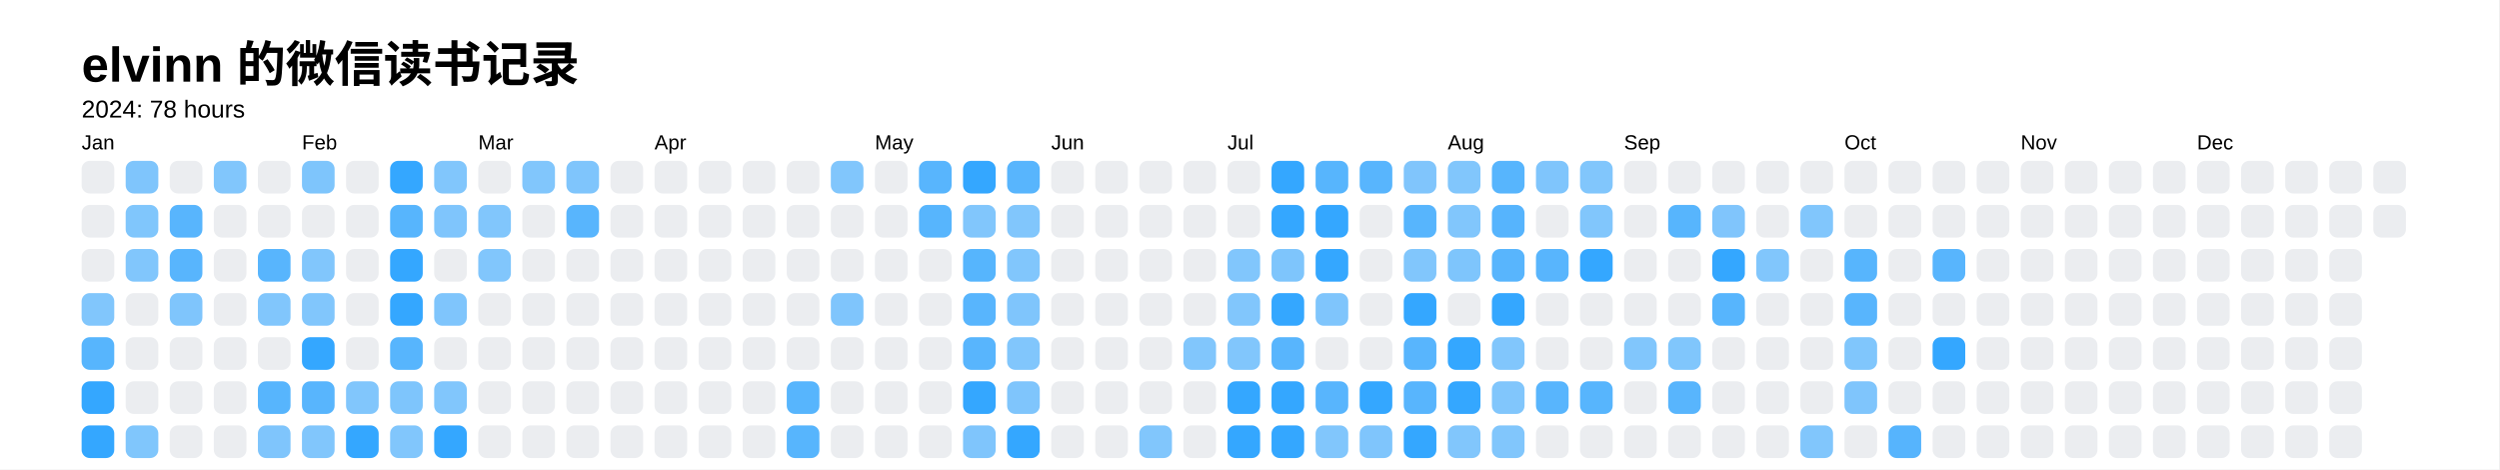
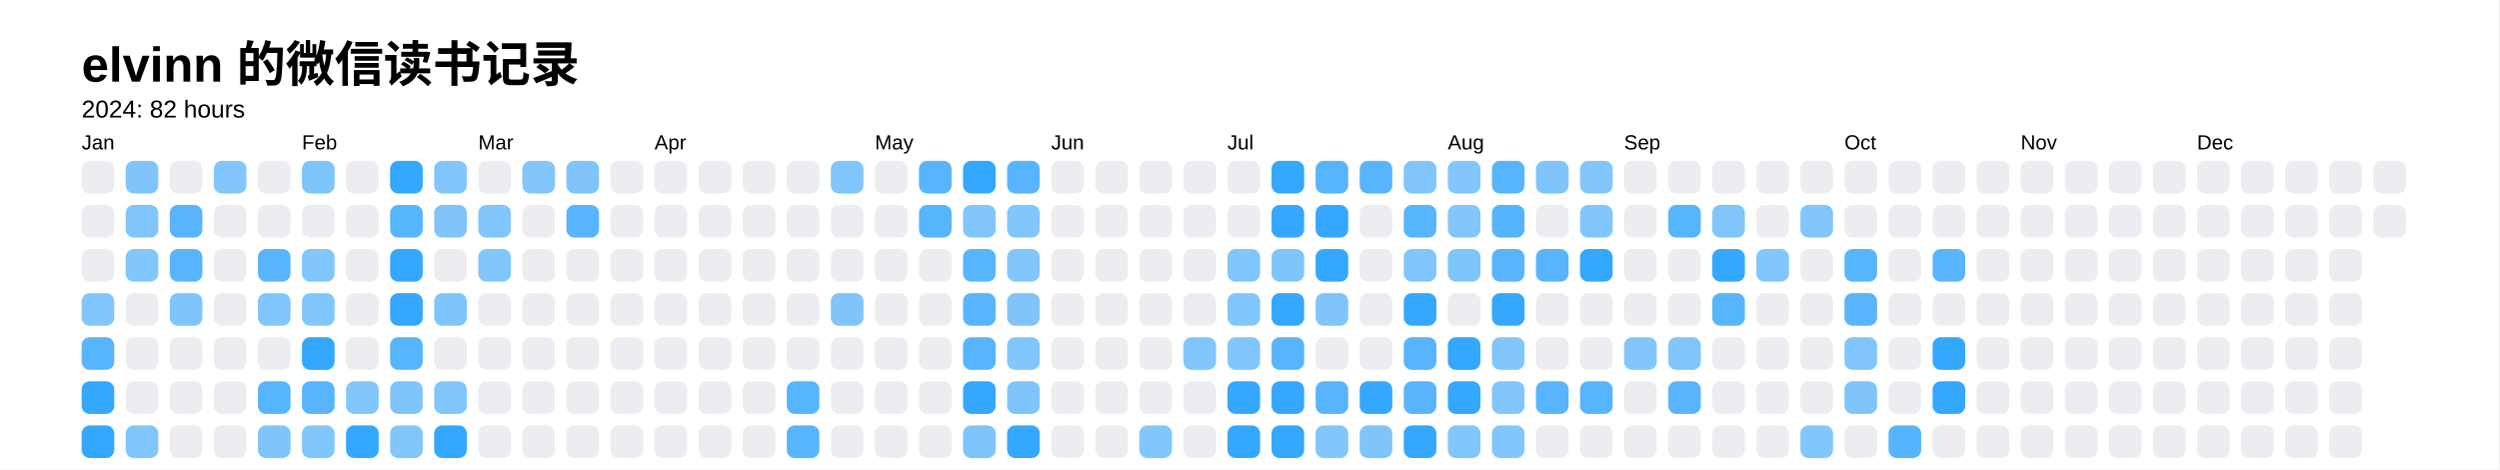
<svg xmlns="http://www.w3.org/2000/svg" baseProfile="full" height="57.5mm" version="1.1" viewBox="0,0,306.2,57.5" width="306.2mm">
  <defs />
  <rect fill="#FFFFFF" height="57.5" width="306.2" x="0" y="0" />
  <text fill="#000000" style="font-size:6px; font-family:Arial; font-weight:bold;" x="10" y="10">elvinn 的微信读书记录</text>
-   <text fill="#000000" style="font-size:3px; font-family:Arial;" x="10" y="14.4">2024: 78 hours</text>
+   <text fill="#000000" style="font-size:3px; font-family:Arial;" x="10" y="14.4">2024: 82 hours</text>
  <text fill="#000000" style="font-size:2.5px; font-family:Arial" x="10" y="18.3">Jan</text>
  <rect fill="#EBEDF0" height="4" rx="1" ry="1" width="4" x="10" y="19.7" />
  <rect fill="#EBEDF0" height="4" rx="1" ry="1" width="4" x="10" y="25.1" />
  <rect fill="#EBEDF0" height="4" rx="1" ry="1" width="4" x="10" y="30.5" />
  <rect fill="#81c6fc" height="4" rx="1" ry="1" width="4" x="10" y="35.9" />
  <rect fill="#57b5fd" height="4" rx="1" ry="1" width="4" x="10" y="41.3" />
  <rect fill="#34A7FF" height="4" rx="1" ry="1" width="4" x="10" y="46.7" />
  <rect fill="#34A7FF" height="4" rx="1" ry="1" width="4" x="10" y="52.1" />
  <rect fill="#7fc5fc" height="4" rx="1" ry="1" width="4" x="15.4" y="19.7" />
  <rect fill="#80c6fc" height="4" rx="1" ry="1" width="4" x="15.4" y="25.1" />
  <rect fill="#81c6fc" height="4" rx="1" ry="1" width="4" x="15.4" y="30.5" />
  <rect fill="#EBEDF0" height="4" rx="1" ry="1" width="4" x="15.4" y="35.9" />
  <rect fill="#EBEDF0" height="4" rx="1" ry="1" width="4" x="15.4" y="41.3" />
  <rect fill="#EBEDF0" height="4" rx="1" ry="1" width="4" x="15.4" y="46.7" />
  <rect fill="#80c6fc" height="4" rx="1" ry="1" width="4" x="15.4" y="52.1" />
  <rect fill="#EBEDF0" height="4" rx="1" ry="1" width="4" x="20.8" y="19.7" />
  <rect fill="#58b5fd" height="4" rx="1" ry="1" width="4" x="20.8" y="25.1" />
  <rect fill="#58b5fd" height="4" rx="1" ry="1" width="4" x="20.8" y="30.5" />
  <rect fill="#7fc5fc" height="4" rx="1" ry="1" width="4" x="20.8" y="35.9" />
  <rect fill="#EBEDF0" height="4" rx="1" ry="1" width="4" x="20.8" y="41.3" />
  <rect fill="#EBEDF0" height="4" rx="1" ry="1" width="4" x="20.8" y="46.7" />
  <rect fill="#EBEDF0" height="4" rx="1" ry="1" width="4" x="20.8" y="52.1" />
  <rect fill="#81c6fc" height="4" rx="1" ry="1" width="4" x="26.2" y="19.7" />
  <rect fill="#EBEDF0" height="4" rx="1" ry="1" width="4" x="26.2" y="25.1" />
  <rect fill="#EBEDF0" height="4" rx="1" ry="1" width="4" x="26.2" y="30.5" />
  <rect fill="#EBEDF0" height="4" rx="1" ry="1" width="4" x="26.2" y="35.9" />
  <rect fill="#EBEDF0" height="4" rx="1" ry="1" width="4" x="26.2" y="41.3" />
  <rect fill="#EBEDF0" height="4" rx="1" ry="1" width="4" x="26.2" y="46.7" />
  <rect fill="#EBEDF0" height="4" rx="1" ry="1" width="4" x="26.2" y="52.1" />
  <rect fill="#EBEDF0" height="4" rx="1" ry="1" width="4" x="31.6" y="19.7" />
  <rect fill="#EBEDF0" height="4" rx="1" ry="1" width="4" x="31.6" y="25.1" />
  <rect fill="#58b5fd" height="4" rx="1" ry="1" width="4" x="31.6" y="30.5" />
  <rect fill="#81c6fc" height="4" rx="1" ry="1" width="4" x="31.6" y="35.9" />
  <rect fill="#EBEDF0" height="4" rx="1" ry="1" width="4" x="31.6" y="41.3" />
  <rect fill="#57b5fd" height="4" rx="1" ry="1" width="4" x="31.6" y="46.7" />
  <rect fill="#7fc5fc" height="4" rx="1" ry="1" width="4" x="31.6" y="52.1" />
  <text fill="#000000" style="font-size:2.5px; font-family:Arial" x="37.0" y="18.3">Feb</text>
  <rect fill="#7ec5fc" height="4" rx="1" ry="1" width="4" x="37.0" y="19.7" />
  <rect fill="#EBEDF0" height="4" rx="1" ry="1" width="4" x="37.0" y="25.1" />
  <rect fill="#81c6fc" height="4" rx="1" ry="1" width="4" x="37.0" y="30.5" />
  <rect fill="#81c6fc" height="4" rx="1" ry="1" width="4" x="37.0" y="35.9" />
  <rect fill="#34A7FF" height="4" rx="1" ry="1" width="4" x="37.0" y="41.3" />
  <rect fill="#58b5fd" height="4" rx="1" ry="1" width="4" x="37.0" y="46.7" />
  <rect fill="#81c6fc" height="4" rx="1" ry="1" width="4" x="37.0" y="52.1" />
  <rect fill="#EBEDF0" height="4" rx="1" ry="1" width="4" x="42.4" y="19.7" />
  <rect fill="#EBEDF0" height="4" rx="1" ry="1" width="4" x="42.4" y="25.1" />
  <rect fill="#EBEDF0" height="4" rx="1" ry="1" width="4" x="42.4" y="30.5" />
  <rect fill="#EBEDF0" height="4" rx="1" ry="1" width="4" x="42.4" y="35.9" />
  <rect fill="#EBEDF0" height="4" rx="1" ry="1" width="4" x="42.4" y="41.3" />
  <rect fill="#81c6fc" height="4" rx="1" ry="1" width="4" x="42.4" y="46.7" />
  <rect fill="#34A7FF" height="4" rx="1" ry="1" width="4" x="42.4" y="52.1" />
  <rect fill="#34A7FF" height="4" rx="1" ry="1" width="4" x="47.8" y="19.7" />
  <rect fill="#57b5fd" height="4" rx="1" ry="1" width="4" x="47.8" y="25.1" />
  <rect fill="#34A7FF" height="4" rx="1" ry="1" width="4" x="47.8" y="30.5" />
  <rect fill="#34A7FF" height="4" rx="1" ry="1" width="4" x="47.8" y="35.9" />
  <rect fill="#57b5fd" height="4" rx="1" ry="1" width="4" x="47.8" y="41.3" />
  <rect fill="#7ec5fc" height="4" rx="1" ry="1" width="4" x="47.8" y="46.7" />
  <rect fill="#81c6fc" height="4" rx="1" ry="1" width="4" x="47.8" y="52.1" />
  <rect fill="#81c6fc" height="4" rx="1" ry="1" width="4" x="53.2" y="19.7" />
  <rect fill="#7fc5fc" height="4" rx="1" ry="1" width="4" x="53.2" y="25.1" />
  <rect fill="#EBEDF0" height="4" rx="1" ry="1" width="4" x="53.2" y="30.5" />
  <rect fill="#7fc5fc" height="4" rx="1" ry="1" width="4" x="53.2" y="35.9" />
  <rect fill="#EBEDF0" height="4" rx="1" ry="1" width="4" x="53.2" y="41.3" />
  <rect fill="#81c6fc" height="4" rx="1" ry="1" width="4" x="53.2" y="46.7" />
  <rect fill="#34A7FF" height="4" rx="1" ry="1" width="4" x="53.2" y="52.1" />
  <text fill="#000000" style="font-size:2.5px; font-family:Arial" x="58.6" y="18.3">Mar</text>
  <rect fill="#EBEDF0" height="4" rx="1" ry="1" width="4" x="58.6" y="19.7" />
  <rect fill="#81c6fc" height="4" rx="1" ry="1" width="4" x="58.6" y="25.1" />
  <rect fill="#81c6fc" height="4" rx="1" ry="1" width="4" x="58.6" y="30.5" />
  <rect fill="#EBEDF0" height="4" rx="1" ry="1" width="4" x="58.6" y="35.9" />
  <rect fill="#EBEDF0" height="4" rx="1" ry="1" width="4" x="58.6" y="41.3" />
  <rect fill="#EBEDF0" height="4" rx="1" ry="1" width="4" x="58.6" y="46.7" />
  <rect fill="#EBEDF0" height="4" rx="1" ry="1" width="4" x="58.6" y="52.1" />
  <rect fill="#81c6fc" height="4" rx="1" ry="1" width="4" x="64" y="19.7" />
  <rect fill="#EBEDF0" height="4" rx="1" ry="1" width="4" x="64" y="25.1" />
  <rect fill="#EBEDF0" height="4" rx="1" ry="1" width="4" x="64" y="30.5" />
  <rect fill="#EBEDF0" height="4" rx="1" ry="1" width="4" x="64" y="35.9" />
  <rect fill="#EBEDF0" height="4" rx="1" ry="1" width="4" x="64" y="41.3" />
  <rect fill="#EBEDF0" height="4" rx="1" ry="1" width="4" x="64" y="46.7" />
  <rect fill="#EBEDF0" height="4" rx="1" ry="1" width="4" x="64" y="52.1" />
  <rect fill="#7fc5fc" height="4" rx="1" ry="1" width="4" x="69.4" y="19.7" />
  <rect fill="#58b5fd" height="4" rx="1" ry="1" width="4" x="69.4" y="25.1" />
  <rect fill="#EBEDF0" height="4" rx="1" ry="1" width="4" x="69.4" y="30.5" />
  <rect fill="#EBEDF0" height="4" rx="1" ry="1" width="4" x="69.4" y="35.9" />
  <rect fill="#EBEDF0" height="4" rx="1" ry="1" width="4" x="69.4" y="41.3" />
  <rect fill="#EBEDF0" height="4" rx="1" ry="1" width="4" x="69.4" y="46.7" />
  <rect fill="#EBEDF0" height="4" rx="1" ry="1" width="4" x="69.4" y="52.1" />
  <rect fill="#EBEDF0" height="4" rx="1" ry="1" width="4" x="74.8" y="19.7" />
  <rect fill="#EBEDF0" height="4" rx="1" ry="1" width="4" x="74.8" y="25.1" />
  <rect fill="#EBEDF0" height="4" rx="1" ry="1" width="4" x="74.8" y="30.5" />
  <rect fill="#EBEDF0" height="4" rx="1" ry="1" width="4" x="74.8" y="35.9" />
  <rect fill="#EBEDF0" height="4" rx="1" ry="1" width="4" x="74.8" y="41.3" />
  <rect fill="#EBEDF0" height="4" rx="1" ry="1" width="4" x="74.8" y="46.7" />
  <rect fill="#EBEDF0" height="4" rx="1" ry="1" width="4" x="74.8" y="52.1" />
  <text fill="#000000" style="font-size:2.5px; font-family:Arial" x="80.2" y="18.3">Apr</text>
  <rect fill="#EBEDF0" height="4" rx="1" ry="1" width="4" x="80.2" y="19.7" />
  <rect fill="#EBEDF0" height="4" rx="1" ry="1" width="4" x="80.2" y="25.1" />
  <rect fill="#EBEDF0" height="4" rx="1" ry="1" width="4" x="80.2" y="30.5" />
  <rect fill="#EBEDF0" height="4" rx="1" ry="1" width="4" x="80.2" y="35.9" />
  <rect fill="#EBEDF0" height="4" rx="1" ry="1" width="4" x="80.2" y="41.3" />
  <rect fill="#EBEDF0" height="4" rx="1" ry="1" width="4" x="80.2" y="46.7" />
  <rect fill="#EBEDF0" height="4" rx="1" ry="1" width="4" x="80.2" y="52.1" />
  <rect fill="#EBEDF0" height="4" rx="1" ry="1" width="4" x="85.6" y="19.7" />
  <rect fill="#EBEDF0" height="4" rx="1" ry="1" width="4" x="85.6" y="25.1" />
  <rect fill="#EBEDF0" height="4" rx="1" ry="1" width="4" x="85.6" y="30.5" />
  <rect fill="#EBEDF0" height="4" rx="1" ry="1" width="4" x="85.6" y="35.9" />
  <rect fill="#EBEDF0" height="4" rx="1" ry="1" width="4" x="85.6" y="41.3" />
  <rect fill="#EBEDF0" height="4" rx="1" ry="1" width="4" x="85.6" y="46.7" />
  <rect fill="#EBEDF0" height="4" rx="1" ry="1" width="4" x="85.6" y="52.1" />
  <rect fill="#EBEDF0" height="4" rx="1" ry="1" width="4" x="91" y="19.7" />
  <rect fill="#EBEDF0" height="4" rx="1" ry="1" width="4" x="91" y="25.1" />
  <rect fill="#EBEDF0" height="4" rx="1" ry="1" width="4" x="91" y="30.5" />
  <rect fill="#EBEDF0" height="4" rx="1" ry="1" width="4" x="91" y="35.9" />
  <rect fill="#EBEDF0" height="4" rx="1" ry="1" width="4" x="91" y="41.3" />
  <rect fill="#EBEDF0" height="4" rx="1" ry="1" width="4" x="91" y="46.7" />
  <rect fill="#EBEDF0" height="4" rx="1" ry="1" width="4" x="91" y="52.1" />
  <rect fill="#EBEDF0" height="4" rx="1" ry="1" width="4" x="96.4" y="19.7" />
  <rect fill="#EBEDF0" height="4" rx="1" ry="1" width="4" x="96.4" y="25.1" />
  <rect fill="#EBEDF0" height="4" rx="1" ry="1" width="4" x="96.4" y="30.5" />
  <rect fill="#EBEDF0" height="4" rx="1" ry="1" width="4" x="96.4" y="35.9" />
  <rect fill="#EBEDF0" height="4" rx="1" ry="1" width="4" x="96.4" y="41.3" />
  <rect fill="#57b5fd" height="4" rx="1" ry="1" width="4" x="96.4" y="46.7" />
  <rect fill="#57b5fd" height="4" rx="1" ry="1" width="4" x="96.4" y="52.1" />
  <rect fill="#81c6fc" height="4" rx="1" ry="1" width="4" x="101.8" y="19.7" />
  <rect fill="#EBEDF0" height="4" rx="1" ry="1" width="4" x="101.8" y="25.1" />
  <rect fill="#EBEDF0" height="4" rx="1" ry="1" width="4" x="101.8" y="30.5" />
  <rect fill="#7fc5fc" height="4" rx="1" ry="1" width="4" x="101.8" y="35.9" />
  <rect fill="#EBEDF0" height="4" rx="1" ry="1" width="4" x="101.8" y="41.3" />
  <rect fill="#EBEDF0" height="4" rx="1" ry="1" width="4" x="101.8" y="46.7" />
  <rect fill="#EBEDF0" height="4" rx="1" ry="1" width="4" x="101.8" y="52.1" />
  <text fill="#000000" style="font-size:2.5px; font-family:Arial" x="107.2" y="18.3">May</text>
  <rect fill="#EBEDF0" height="4" rx="1" ry="1" width="4" x="107.2" y="19.7" />
  <rect fill="#EBEDF0" height="4" rx="1" ry="1" width="4" x="107.2" y="25.1" />
  <rect fill="#EBEDF0" height="4" rx="1" ry="1" width="4" x="107.2" y="30.5" />
  <rect fill="#EBEDF0" height="4" rx="1" ry="1" width="4" x="107.2" y="35.9" />
  <rect fill="#EBEDF0" height="4" rx="1" ry="1" width="4" x="107.2" y="41.3" />
  <rect fill="#EBEDF0" height="4" rx="1" ry="1" width="4" x="107.2" y="46.7" />
  <rect fill="#EBEDF0" height="4" rx="1" ry="1" width="4" x="107.2" y="52.1" />
  <rect fill="#58b5fd" height="4" rx="1" ry="1" width="4" x="112.6" y="19.7" />
  <rect fill="#57b5fd" height="4" rx="1" ry="1" width="4" x="112.6" y="25.1" />
  <rect fill="#EBEDF0" height="4" rx="1" ry="1" width="4" x="112.6" y="30.5" />
  <rect fill="#EBEDF0" height="4" rx="1" ry="1" width="4" x="112.6" y="35.9" />
  <rect fill="#EBEDF0" height="4" rx="1" ry="1" width="4" x="112.6" y="41.3" />
  <rect fill="#EBEDF0" height="4" rx="1" ry="1" width="4" x="112.6" y="46.7" />
  <rect fill="#EBEDF0" height="4" rx="1" ry="1" width="4" x="112.6" y="52.1" />
  <rect fill="#34A7FF" height="4" rx="1" ry="1" width="4" x="118" y="19.7" />
  <rect fill="#81c6fc" height="4" rx="1" ry="1" width="4" x="118" y="25.1" />
  <rect fill="#56b5fd" height="4" rx="1" ry="1" width="4" x="118" y="30.5" />
  <rect fill="#58b5fd" height="4" rx="1" ry="1" width="4" x="118" y="35.9" />
  <rect fill="#58b5fd" height="4" rx="1" ry="1" width="4" x="118" y="41.3" />
  <rect fill="#34A7FF" height="4" rx="1" ry="1" width="4" x="118" y="46.7" />
  <rect fill="#7fc5fc" height="4" rx="1" ry="1" width="4" x="118" y="52.1" />
  <rect fill="#58b5fd" height="4" rx="1" ry="1" width="4" x="123.4" y="19.7" />
  <rect fill="#81c6fc" height="4" rx="1" ry="1" width="4" x="123.4" y="25.1" />
  <rect fill="#81c6fc" height="4" rx="1" ry="1" width="4" x="123.4" y="30.5" />
  <rect fill="#7fc5fc" height="4" rx="1" ry="1" width="4" x="123.4" y="35.9" />
  <rect fill="#81c6fc" height="4" rx="1" ry="1" width="4" x="123.4" y="41.3" />
  <rect fill="#7fc5fc" height="4" rx="1" ry="1" width="4" x="123.4" y="46.7" />
  <rect fill="#34A7FF" height="4" rx="1" ry="1" width="4" x="123.4" y="52.1" />
  <text fill="#000000" style="font-size:2.5px; font-family:Arial" x="128.8" y="18.3">Jun</text>
  <rect fill="#EBEDF0" height="4" rx="1" ry="1" width="4" x="128.8" y="19.7" />
  <rect fill="#EBEDF0" height="4" rx="1" ry="1" width="4" x="128.8" y="25.1" />
  <rect fill="#EBEDF0" height="4" rx="1" ry="1" width="4" x="128.8" y="30.5" />
  <rect fill="#EBEDF0" height="4" rx="1" ry="1" width="4" x="128.8" y="35.9" />
  <rect fill="#EBEDF0" height="4" rx="1" ry="1" width="4" x="128.8" y="41.3" />
  <rect fill="#EBEDF0" height="4" rx="1" ry="1" width="4" x="128.8" y="46.7" />
  <rect fill="#EBEDF0" height="4" rx="1" ry="1" width="4" x="128.8" y="52.1" />
  <rect fill="#EBEDF0" height="4" rx="1" ry="1" width="4" x="134.2" y="19.7" />
  <rect fill="#EBEDF0" height="4" rx="1" ry="1" width="4" x="134.2" y="25.1" />
  <rect fill="#EBEDF0" height="4" rx="1" ry="1" width="4" x="134.2" y="30.5" />
  <rect fill="#EBEDF0" height="4" rx="1" ry="1" width="4" x="134.2" y="35.9" />
  <rect fill="#EBEDF0" height="4" rx="1" ry="1" width="4" x="134.2" y="41.3" />
  <rect fill="#EBEDF0" height="4" rx="1" ry="1" width="4" x="134.2" y="46.7" />
  <rect fill="#EBEDF0" height="4" rx="1" ry="1" width="4" x="134.2" y="52.1" />
  <rect fill="#EBEDF0" height="4" rx="1" ry="1" width="4" x="139.6" y="19.7" />
  <rect fill="#EBEDF0" height="4" rx="1" ry="1" width="4" x="139.6" y="25.1" />
  <rect fill="#EBEDF0" height="4" rx="1" ry="1" width="4" x="139.6" y="30.5" />
  <rect fill="#EBEDF0" height="4" rx="1" ry="1" width="4" x="139.6" y="35.9" />
  <rect fill="#EBEDF0" height="4" rx="1" ry="1" width="4" x="139.6" y="41.3" />
  <rect fill="#EBEDF0" height="4" rx="1" ry="1" width="4" x="139.6" y="46.7" />
  <rect fill="#81c6fc" height="4" rx="1" ry="1" width="4" x="139.6" y="52.1" />
  <rect fill="#EBEDF0" height="4" rx="1" ry="1" width="4" x="145" y="19.7" />
  <rect fill="#EBEDF0" height="4" rx="1" ry="1" width="4" x="145" y="25.1" />
  <rect fill="#EBEDF0" height="4" rx="1" ry="1" width="4" x="145" y="30.5" />
  <rect fill="#EBEDF0" height="4" rx="1" ry="1" width="4" x="145" y="35.9" />
  <rect fill="#81c6fc" height="4" rx="1" ry="1" width="4" x="145" y="41.3" />
  <rect fill="#EBEDF0" height="4" rx="1" ry="1" width="4" x="145" y="46.7" />
  <rect fill="#EBEDF0" height="4" rx="1" ry="1" width="4" x="145" y="52.1" />
  <text fill="#000000" style="font-size:2.5px; font-family:Arial" x="150.4" y="18.3">Jul</text>
  <rect fill="#EBEDF0" height="4" rx="1" ry="1" width="4" x="150.4" y="19.7" />
  <rect fill="#EBEDF0" height="4" rx="1" ry="1" width="4" x="150.4" y="25.1" />
  <rect fill="#81c6fc" height="4" rx="1" ry="1" width="4" x="150.4" y="30.5" />
  <rect fill="#81c6fc" height="4" rx="1" ry="1" width="4" x="150.4" y="35.9" />
  <rect fill="#81c6fc" height="4" rx="1" ry="1" width="4" x="150.4" y="41.3" />
  <rect fill="#34A7FF" height="4" rx="1" ry="1" width="4" x="150.4" y="46.7" />
  <rect fill="#34A7FF" height="4" rx="1" ry="1" width="4" x="150.4" y="52.1" />
  <rect fill="#34A7FF" height="4" rx="1" ry="1" width="4" x="155.8" y="19.7" />
  <rect fill="#34A7FF" height="4" rx="1" ry="1" width="4" x="155.8" y="25.1" />
  <rect fill="#7ec5fc" height="4" rx="1" ry="1" width="4" x="155.8" y="30.5" />
  <rect fill="#34A7FF" height="4" rx="1" ry="1" width="4" x="155.8" y="35.9" />
  <rect fill="#58b5fd" height="4" rx="1" ry="1" width="4" x="155.8" y="41.3" />
  <rect fill="#34A7FF" height="4" rx="1" ry="1" width="4" x="155.8" y="46.7" />
  <rect fill="#34A7FF" height="4" rx="1" ry="1" width="4" x="155.8" y="52.1" />
  <rect fill="#57b5fd" height="4" rx="1" ry="1" width="4" x="161.2" y="19.7" />
  <rect fill="#34A7FF" height="4" rx="1" ry="1" width="4" x="161.2" y="25.1" />
  <rect fill="#34A7FF" height="4" rx="1" ry="1" width="4" x="161.2" y="30.5" />
  <rect fill="#7fc5fc" height="4" rx="1" ry="1" width="4" x="161.2" y="35.9" />
  <rect fill="#EBEDF0" height="4" rx="1" ry="1" width="4" x="161.2" y="41.3" />
  <rect fill="#58b5fd" height="4" rx="1" ry="1" width="4" x="161.2" y="46.7" />
  <rect fill="#81c6fc" height="4" rx="1" ry="1" width="4" x="161.2" y="52.1" />
  <rect fill="#58b5fd" height="4" rx="1" ry="1" width="4" x="166.6" y="19.7" />
  <rect fill="#EBEDF0" height="4" rx="1" ry="1" width="4" x="166.6" y="25.1" />
  <rect fill="#EBEDF0" height="4" rx="1" ry="1" width="4" x="166.6" y="30.5" />
  <rect fill="#EBEDF0" height="4" rx="1" ry="1" width="4" x="166.6" y="35.9" />
  <rect fill="#EBEDF0" height="4" rx="1" ry="1" width="4" x="166.6" y="41.3" />
  <rect fill="#34A7FF" height="4" rx="1" ry="1" width="4" x="166.6" y="46.7" />
  <rect fill="#7fc5fc" height="4" rx="1" ry="1" width="4" x="166.6" y="52.1" />
  <rect fill="#80c5fc" height="4" rx="1" ry="1" width="4" x="172" y="19.7" />
  <rect fill="#57b5fd" height="4" rx="1" ry="1" width="4" x="172" y="25.1" />
  <rect fill="#81c6fc" height="4" rx="1" ry="1" width="4" x="172" y="30.5" />
  <rect fill="#34A7FF" height="4" rx="1" ry="1" width="4" x="172" y="35.9" />
  <rect fill="#58b5fd" height="4" rx="1" ry="1" width="4" x="172" y="41.3" />
  <rect fill="#58b5fd" height="4" rx="1" ry="1" width="4" x="172" y="46.7" />
  <rect fill="#34A7FF" height="4" rx="1" ry="1" width="4" x="172" y="52.1" />
  <text fill="#000000" style="font-size:2.5px; font-family:Arial" x="177.4" y="18.3">Aug</text>
  <rect fill="#81c6fc" height="4" rx="1" ry="1" width="4" x="177.4" y="19.7" />
  <rect fill="#81c6fc" height="4" rx="1" ry="1" width="4" x="177.4" y="25.1" />
  <rect fill="#7ec5fc" height="4" rx="1" ry="1" width="4" x="177.4" y="30.5" />
  <rect fill="#EBEDF0" height="4" rx="1" ry="1" width="4" x="177.4" y="35.9" />
  <rect fill="#34A7FF" height="4" rx="1" ry="1" width="4" x="177.4" y="41.3" />
  <rect fill="#34A7FF" height="4" rx="1" ry="1" width="4" x="177.4" y="46.7" />
  <rect fill="#81c6fc" height="4" rx="1" ry="1" width="4" x="177.4" y="52.1" />
  <rect fill="#57b5fd" height="4" rx="1" ry="1" width="4" x="182.8" y="19.7" />
  <rect fill="#56b4fd" height="4" rx="1" ry="1" width="4" x="182.8" y="25.1" />
  <rect fill="#58b5fd" height="4" rx="1" ry="1" width="4" x="182.8" y="30.5" />
  <rect fill="#34A7FF" height="4" rx="1" ry="1" width="4" x="182.8" y="35.9" />
  <rect fill="#81c6fc" height="4" rx="1" ry="1" width="4" x="182.8" y="41.3" />
  <rect fill="#81c6fc" height="4" rx="1" ry="1" width="4" x="182.8" y="46.7" />
  <rect fill="#81c6fc" height="4" rx="1" ry="1" width="4" x="182.8" y="52.1" />
  <rect fill="#7fc5fc" height="4" rx="1" ry="1" width="4" x="188.2" y="19.7" />
  <rect fill="#EBEDF0" height="4" rx="1" ry="1" width="4" x="188.2" y="25.1" />
  <rect fill="#58b5fd" height="4" rx="1" ry="1" width="4" x="188.2" y="30.5" />
  <rect fill="#EBEDF0" height="4" rx="1" ry="1" width="4" x="188.2" y="35.9" />
  <rect fill="#EBEDF0" height="4" rx="1" ry="1" width="4" x="188.2" y="41.3" />
  <rect fill="#58b5fd" height="4" rx="1" ry="1" width="4" x="188.2" y="46.7" />
  <rect fill="#EBEDF0" height="4" rx="1" ry="1" width="4" x="188.2" y="52.1" />
  <rect fill="#81c6fc" height="4" rx="1" ry="1" width="4" x="193.6" y="19.7" />
  <rect fill="#81c6fc" height="4" rx="1" ry="1" width="4" x="193.6" y="25.1" />
  <rect fill="#34A7FF" height="4" rx="1" ry="1" width="4" x="193.6" y="30.5" />
  <rect fill="#EBEDF0" height="4" rx="1" ry="1" width="4" x="193.6" y="35.9" />
  <rect fill="#EBEDF0" height="4" rx="1" ry="1" width="4" x="193.6" y="41.3" />
  <rect fill="#57b5fd" height="4" rx="1" ry="1" width="4" x="193.6" y="46.7" />
  <rect fill="#EBEDF0" height="4" rx="1" ry="1" width="4" x="193.6" y="52.1" />
  <text fill="#000000" style="font-size:2.5px; font-family:Arial" x="199" y="18.3">Sep</text>
  <rect fill="#EBEDF0" height="4" rx="1" ry="1" width="4" x="199" y="19.7" />
  <rect fill="#EBEDF0" height="4" rx="1" ry="1" width="4" x="199" y="25.1" />
  <rect fill="#EBEDF0" height="4" rx="1" ry="1" width="4" x="199" y="30.5" />
  <rect fill="#EBEDF0" height="4" rx="1" ry="1" width="4" x="199" y="35.9" />
  <rect fill="#81c6fc" height="4" rx="1" ry="1" width="4" x="199" y="41.3" />
  <rect fill="#EBEDF0" height="4" rx="1" ry="1" width="4" x="199" y="46.7" />
  <rect fill="#EBEDF0" height="4" rx="1" ry="1" width="4" x="199" y="52.1" />
  <rect fill="#EBEDF0" height="4" rx="1" ry="1" width="4" x="204.4" y="19.7" />
  <rect fill="#57b5fd" height="4" rx="1" ry="1" width="4" x="204.4" y="25.1" />
  <rect fill="#EBEDF0" height="4" rx="1" ry="1" width="4" x="204.4" y="30.5" />
  <rect fill="#EBEDF0" height="4" rx="1" ry="1" width="4" x="204.4" y="35.9" />
  <rect fill="#80c6fc" height="4" rx="1" ry="1" width="4" x="204.4" y="41.3" />
  <rect fill="#58b5fd" height="4" rx="1" ry="1" width="4" x="204.4" y="46.7" />
  <rect fill="#EBEDF0" height="4" rx="1" ry="1" width="4" x="204.4" y="52.1" />
  <rect fill="#EBEDF0" height="4" rx="1" ry="1" width="4" x="209.8" y="19.7" />
  <rect fill="#80c5fc" height="4" rx="1" ry="1" width="4" x="209.8" y="25.1" />
  <rect fill="#34A7FF" height="4" rx="1" ry="1" width="4" x="209.8" y="30.5" />
  <rect fill="#57b5fd" height="4" rx="1" ry="1" width="4" x="209.8" y="35.9" />
  <rect fill="#EBEDF0" height="4" rx="1" ry="1" width="4" x="209.8" y="41.3" />
  <rect fill="#EBEDF0" height="4" rx="1" ry="1" width="4" x="209.8" y="46.7" />
  <rect fill="#EBEDF0" height="4" rx="1" ry="1" width="4" x="209.8" y="52.1" />
  <rect fill="#EBEDF0" height="4" rx="1" ry="1" width="4" x="215.2" y="19.7" />
  <rect fill="#EBEDF0" height="4" rx="1" ry="1" width="4" x="215.2" y="25.1" />
  <rect fill="#81c6fc" height="4" rx="1" ry="1" width="4" x="215.2" y="30.5" />
  <rect fill="#EBEDF0" height="4" rx="1" ry="1" width="4" x="215.2" y="35.9" />
  <rect fill="#EBEDF0" height="4" rx="1" ry="1" width="4" x="215.2" y="41.3" />
  <rect fill="#EBEDF0" height="4" rx="1" ry="1" width="4" x="215.2" y="46.7" />
  <rect fill="#EBEDF0" height="4" rx="1" ry="1" width="4" x="215.2" y="52.1" />
  <rect fill="#EBEDF0" height="4" rx="1" ry="1" width="4" x="220.6" y="19.7" />
  <rect fill="#81c6fc" height="4" rx="1" ry="1" width="4" x="220.6" y="25.1" />
  <rect fill="#EBEDF0" height="4" rx="1" ry="1" width="4" x="220.6" y="30.5" />
  <rect fill="#EBEDF0" height="4" rx="1" ry="1" width="4" x="220.6" y="35.9" />
  <rect fill="#EBEDF0" height="4" rx="1" ry="1" width="4" x="220.6" y="41.3" />
  <rect fill="#EBEDF0" height="4" rx="1" ry="1" width="4" x="220.6" y="46.7" />
  <rect fill="#81c6fc" height="4" rx="1" ry="1" width="4" x="220.6" y="52.1" />
  <text fill="#000000" style="font-size:2.5px; font-family:Arial" x="226" y="18.3">Oct</text>
  <rect fill="#EBEDF0" height="4" rx="1" ry="1" width="4" x="226" y="19.7" />
  <rect fill="#EBEDF0" height="4" rx="1" ry="1" width="4" x="226" y="25.1" />
  <rect fill="#57b5fd" height="4" rx="1" ry="1" width="4" x="226" y="30.5" />
  <rect fill="#58b5fd" height="4" rx="1" ry="1" width="4" x="226" y="35.9" />
  <rect fill="#80c6fc" height="4" rx="1" ry="1" width="4" x="226" y="41.3" />
  <rect fill="#7fc5fc" height="4" rx="1" ry="1" width="4" x="226" y="46.7" />
  <rect fill="#EBEDF0" height="4" rx="1" ry="1" width="4" x="226" y="52.1" />
  <rect fill="#EBEDF0" height="4" rx="1" ry="1" width="4" x="231.4" y="19.7" />
  <rect fill="#EBEDF0" height="4" rx="1" ry="1" width="4" x="231.4" y="25.1" />
  <rect fill="#EBEDF0" height="4" rx="1" ry="1" width="4" x="231.4" y="30.5" />
  <rect fill="#EBEDF0" height="4" rx="1" ry="1" width="4" x="231.4" y="35.9" />
  <rect fill="#EBEDF0" height="4" rx="1" ry="1" width="4" x="231.4" y="41.3" />
  <rect fill="#EBEDF0" height="4" rx="1" ry="1" width="4" x="231.4" y="46.7" />
  <rect fill="#56b4fd" height="4" rx="1" ry="1" width="4" x="231.4" y="52.1" />
  <rect fill="#EBEDF0" height="4" rx="1" ry="1" width="4" x="236.8" y="19.7" />
  <rect fill="#EBEDF0" height="4" rx="1" ry="1" width="4" x="236.8" y="25.1" />
  <rect fill="#58b5fd" height="4" rx="1" ry="1" width="4" x="236.8" y="30.5" />
  <rect fill="#EBEDF0" height="4" rx="1" ry="1" width="4" x="236.8" y="35.9" />
  <rect fill="#34A7FF" height="4" rx="1" ry="1" width="4" x="236.8" y="41.3" />
-   <rect fill="#EBEDF0" height="4" rx="1" ry="1" width="4" x="236.8" y="46.7" />
+   <rect fill="#34A7FF" height="4" rx="1" ry="1" width="4" x="236.8" y="46.7" />
  <rect fill="#EBEDF0" height="4" rx="1" ry="1" width="4" x="236.8" y="52.1" />
  <rect fill="#EBEDF0" height="4" rx="1" ry="1" width="4" x="242.2" y="19.7" />
  <rect fill="#EBEDF0" height="4" rx="1" ry="1" width="4" x="242.2" y="25.1" />
  <rect fill="#EBEDF0" height="4" rx="1" ry="1" width="4" x="242.2" y="30.5" />
  <rect fill="#EBEDF0" height="4" rx="1" ry="1" width="4" x="242.2" y="35.9" />
  <rect fill="#EBEDF0" height="4" rx="1" ry="1" width="4" x="242.2" y="41.3" />
  <rect fill="#EBEDF0" height="4" rx="1" ry="1" width="4" x="242.2" y="46.7" />
  <rect fill="#EBEDF0" height="4" rx="1" ry="1" width="4" x="242.2" y="52.1" />
  <text fill="#000000" style="font-size:2.5px; font-family:Arial" x="247.6" y="18.3">Nov</text>
  <rect fill="#EBEDF0" height="4" rx="1" ry="1" width="4" x="247.6" y="19.7" />
  <rect fill="#EBEDF0" height="4" rx="1" ry="1" width="4" x="247.6" y="25.1" />
  <rect fill="#EBEDF0" height="4" rx="1" ry="1" width="4" x="247.6" y="30.5" />
  <rect fill="#EBEDF0" height="4" rx="1" ry="1" width="4" x="247.6" y="35.9" />
  <rect fill="#EBEDF0" height="4" rx="1" ry="1" width="4" x="247.6" y="41.3" />
  <rect fill="#EBEDF0" height="4" rx="1" ry="1" width="4" x="247.6" y="46.7" />
  <rect fill="#EBEDF0" height="4" rx="1" ry="1" width="4" x="247.6" y="52.1" />
  <rect fill="#EBEDF0" height="4" rx="1" ry="1" width="4" x="253" y="19.7" />
  <rect fill="#EBEDF0" height="4" rx="1" ry="1" width="4" x="253" y="25.1" />
  <rect fill="#EBEDF0" height="4" rx="1" ry="1" width="4" x="253" y="30.5" />
  <rect fill="#EBEDF0" height="4" rx="1" ry="1" width="4" x="253" y="35.9" />
  <rect fill="#EBEDF0" height="4" rx="1" ry="1" width="4" x="253" y="41.3" />
  <rect fill="#EBEDF0" height="4" rx="1" ry="1" width="4" x="253" y="46.7" />
  <rect fill="#EBEDF0" height="4" rx="1" ry="1" width="4" x="253" y="52.1" />
  <rect fill="#EBEDF0" height="4" rx="1" ry="1" width="4" x="258.4" y="19.7" />
  <rect fill="#EBEDF0" height="4" rx="1" ry="1" width="4" x="258.4" y="25.1" />
  <rect fill="#EBEDF0" height="4" rx="1" ry="1" width="4" x="258.4" y="30.5" />
  <rect fill="#EBEDF0" height="4" rx="1" ry="1" width="4" x="258.4" y="35.9" />
  <rect fill="#EBEDF0" height="4" rx="1" ry="1" width="4" x="258.4" y="41.3" />
  <rect fill="#EBEDF0" height="4" rx="1" ry="1" width="4" x="258.4" y="46.7" />
  <rect fill="#EBEDF0" height="4" rx="1" ry="1" width="4" x="258.4" y="52.1" />
  <rect fill="#EBEDF0" height="4" rx="1" ry="1" width="4" x="263.8" y="19.7" />
  <rect fill="#EBEDF0" height="4" rx="1" ry="1" width="4" x="263.8" y="25.1" />
  <rect fill="#EBEDF0" height="4" rx="1" ry="1" width="4" x="263.8" y="30.5" />
  <rect fill="#EBEDF0" height="4" rx="1" ry="1" width="4" x="263.8" y="35.9" />
  <rect fill="#EBEDF0" height="4" rx="1" ry="1" width="4" x="263.8" y="41.3" />
  <rect fill="#EBEDF0" height="4" rx="1" ry="1" width="4" x="263.8" y="46.7" />
  <rect fill="#EBEDF0" height="4" rx="1" ry="1" width="4" x="263.8" y="52.1" />
  <text fill="#000000" style="font-size:2.5px; font-family:Arial" x="269.2" y="18.3">Dec</text>
  <rect fill="#EBEDF0" height="4" rx="1" ry="1" width="4" x="269.2" y="19.7" />
  <rect fill="#EBEDF0" height="4" rx="1" ry="1" width="4" x="269.2" y="25.1" />
  <rect fill="#EBEDF0" height="4" rx="1" ry="1" width="4" x="269.2" y="30.5" />
  <rect fill="#EBEDF0" height="4" rx="1" ry="1" width="4" x="269.2" y="35.9" />
  <rect fill="#EBEDF0" height="4" rx="1" ry="1" width="4" x="269.2" y="41.3" />
  <rect fill="#EBEDF0" height="4" rx="1" ry="1" width="4" x="269.2" y="46.7" />
  <rect fill="#EBEDF0" height="4" rx="1" ry="1" width="4" x="269.2" y="52.1" />
  <rect fill="#EBEDF0" height="4" rx="1" ry="1" width="4" x="274.6" y="19.7" />
  <rect fill="#EBEDF0" height="4" rx="1" ry="1" width="4" x="274.6" y="25.1" />
  <rect fill="#EBEDF0" height="4" rx="1" ry="1" width="4" x="274.6" y="30.5" />
  <rect fill="#EBEDF0" height="4" rx="1" ry="1" width="4" x="274.6" y="35.9" />
  <rect fill="#EBEDF0" height="4" rx="1" ry="1" width="4" x="274.6" y="41.3" />
  <rect fill="#EBEDF0" height="4" rx="1" ry="1" width="4" x="274.6" y="46.7" />
  <rect fill="#EBEDF0" height="4" rx="1" ry="1" width="4" x="274.6" y="52.1" />
  <rect fill="#EBEDF0" height="4" rx="1" ry="1" width="4" x="280" y="19.7" />
  <rect fill="#EBEDF0" height="4" rx="1" ry="1" width="4" x="280" y="25.1" />
  <rect fill="#EBEDF0" height="4" rx="1" ry="1" width="4" x="280" y="30.5" />
  <rect fill="#EBEDF0" height="4" rx="1" ry="1" width="4" x="280" y="35.9" />
  <rect fill="#EBEDF0" height="4" rx="1" ry="1" width="4" x="280" y="41.3" />
  <rect fill="#EBEDF0" height="4" rx="1" ry="1" width="4" x="280" y="46.7" />
  <rect fill="#EBEDF0" height="4" rx="1" ry="1" width="4" x="280" y="52.1" />
  <rect fill="#EBEDF0" height="4" rx="1" ry="1" width="4" x="285.4" y="19.7" />
  <rect fill="#EBEDF0" height="4" rx="1" ry="1" width="4" x="285.4" y="25.1" />
  <rect fill="#EBEDF0" height="4" rx="1" ry="1" width="4" x="285.4" y="30.5" />
  <rect fill="#EBEDF0" height="4" rx="1" ry="1" width="4" x="285.4" y="35.9" />
  <rect fill="#EBEDF0" height="4" rx="1" ry="1" width="4" x="285.4" y="41.3" />
  <rect fill="#EBEDF0" height="4" rx="1" ry="1" width="4" x="285.4" y="46.7" />
  <rect fill="#EBEDF0" height="4" rx="1" ry="1" width="4" x="285.4" y="52.1" />
  <rect fill="#EBEDF0" height="4" rx="1" ry="1" width="4" x="290.8" y="19.7" />
  <rect fill="#EBEDF0" height="4" rx="1" ry="1" width="4" x="290.8" y="25.1" />
</svg>
